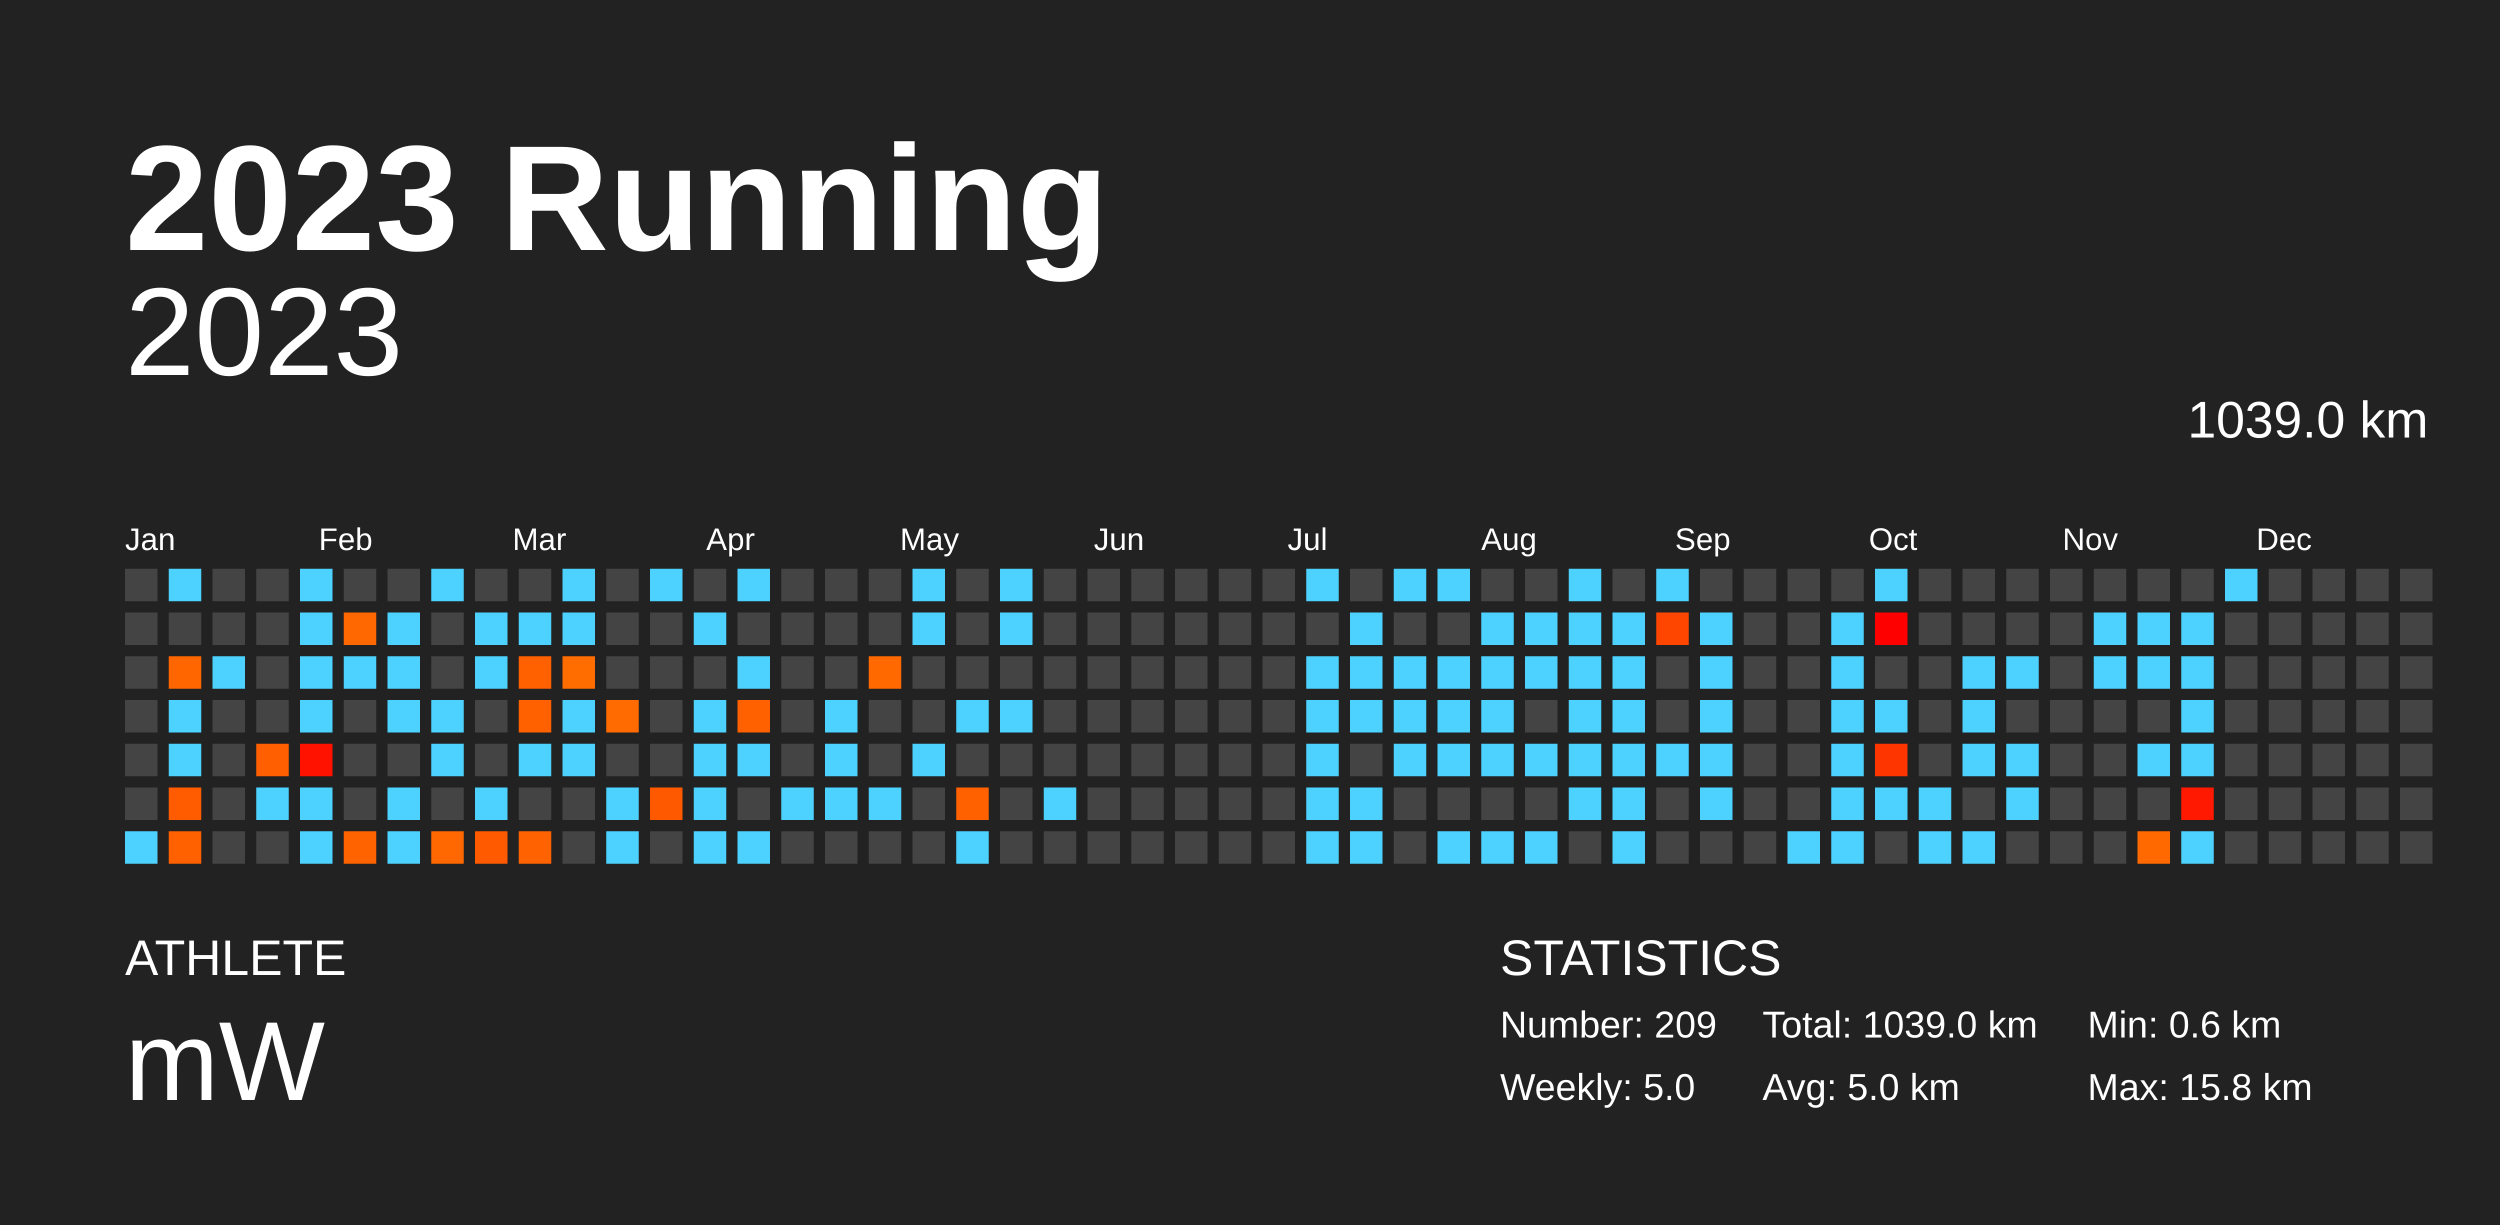
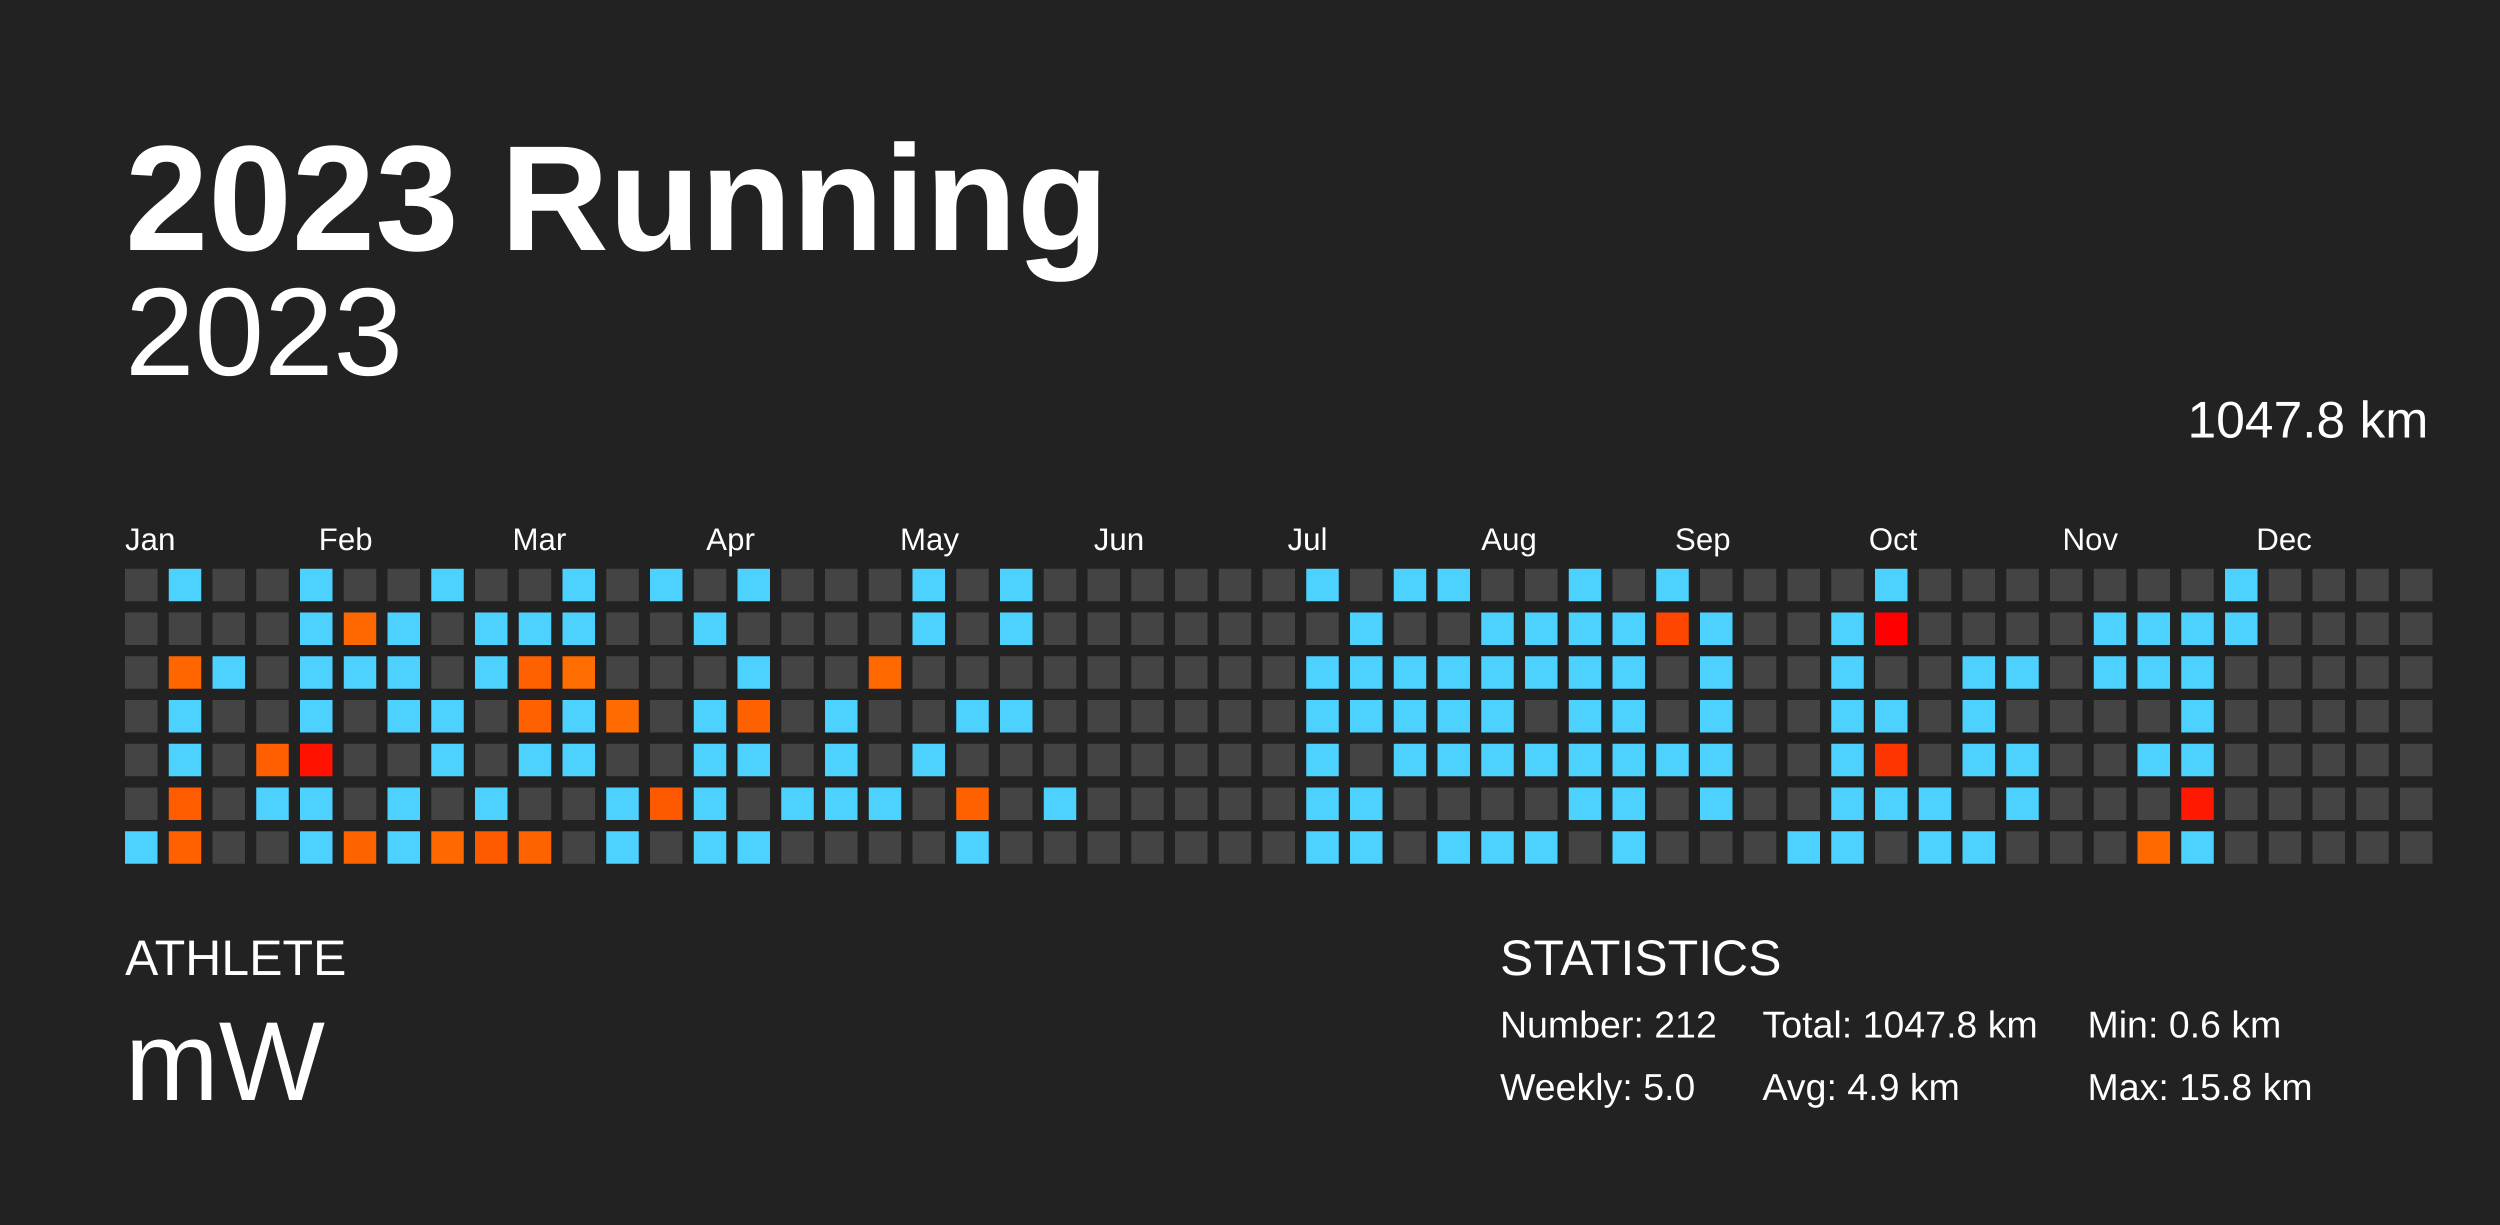
<svg xmlns="http://www.w3.org/2000/svg" baseProfile="full" height="98mm" version="1.1" viewBox="0,0,200,98" width="200mm">
  <defs />
  <rect fill="#222222" height="98" width="200" x="0" y="0" />
  <text fill="#FFFFFF" style="font-size:12px; font-family:Arial; font-weight:bold;" x="10" y="20">2023 Running</text>
  <text fill="#FFFFFF" style="font-size:4px; font-family:Arial" x="10" y="78">ATHLETE</text>
  <text fill="#FFFFFF" style="font-size:9px; font-family:Arial" x="10" y="88">mW</text>
  <text fill="#FFFFFF" style="font-size:4px; font-family:Arial" x="120" y="78">STATISTICS</text>
-   <text fill="#FFFFFF" style="font-size:3px; font-family:Arial" x="120" y="83">Number: 209</text>
+   <text fill="#FFFFFF" style="font-size:3px; font-family:Arial" x="120" y="83">Number: 212</text>
  <text fill="#FFFFFF" style="font-size:3px; font-family:Arial" x="120" y="88">Weekly: 5.0</text>
-   <text fill="#FFFFFF" style="font-size:3px; font-family:Arial" x="141" y="83">Total: 1039.0 km</text>
-   <text fill="#FFFFFF" style="font-size:3px; font-family:Arial" x="141" y="88">Avg: 5.0 km</text>
+   <text fill="#FFFFFF" style="font-size:3px; font-family:Arial" x="141" y="83">Total: 1047.8 km</text>
+   <text fill="#FFFFFF" style="font-size:3px; font-family:Arial" x="141" y="88">Avg: 4.9 km</text>
  <text fill="#FFFFFF" style="font-size:3px; font-family:Arial" x="167" y="83">Min: 0.6 km</text>
  <text fill="#FFFFFF" style="font-size:3px; font-family:Arial" x="167" y="88">Max: 15.8 km</text>
  <text alignment-baseline="hanging" fill="#FFFFFF" style="font-size:10.0px; font-family:Arial;" x="10" y="30">2023</text>
-   <text alignment-baseline="hanging" fill="#FFFFFF" style="font-size:4.125px; font-family:Arial;" x="175" y="35">1039.0 km</text>
+   <text alignment-baseline="hanging" fill="#FFFFFF" style="font-size:4.125px; font-family:Arial;" x="175" y="35">1047.8 km</text>
  <text fill="#FFFFFF" style="font-size:2.5px; font-family:Arial" x="10.0" y="44">Jan</text>
  <text fill="#FFFFFF" style="font-size:2.5px; font-family:Arial" x="25.5" y="44">Feb</text>
  <text fill="#FFFFFF" style="font-size:2.5px; font-family:Arial" x="41.0" y="44">Mar</text>
  <text fill="#FFFFFF" style="font-size:2.5px; font-family:Arial" x="56.5" y="44">Apr</text>
  <text fill="#FFFFFF" style="font-size:2.5px; font-family:Arial" x="72.0" y="44">May</text>
  <text fill="#FFFFFF" style="font-size:2.5px; font-family:Arial" x="87.5" y="44">Jun</text>
  <text fill="#FFFFFF" style="font-size:2.5px; font-family:Arial" x="103.0" y="44">Jul</text>
  <text fill="#FFFFFF" style="font-size:2.5px; font-family:Arial" x="118.5" y="44">Aug</text>
  <text fill="#FFFFFF" style="font-size:2.5px; font-family:Arial" x="134.0" y="44">Sep</text>
  <text fill="#FFFFFF" style="font-size:2.5px; font-family:Arial" x="149.5" y="44">Oct</text>
  <text fill="#FFFFFF" style="font-size:2.5px; font-family:Arial" x="165.0" y="44">Nov</text>
  <text fill="#FFFFFF" style="font-size:2.5px; font-family:Arial" x="180.5" y="44">Dec</text>
  <rect fill="#444444" height="2.6" width="2.6" x="10.0" y="45.5" />
  <rect fill="#444444" height="2.6" width="2.6" x="10.0" y="49.0" />
  <rect fill="#444444" height="2.6" width="2.6" x="10.0" y="52.5" />
  <rect fill="#444444" height="2.6" width="2.6" x="10.0" y="56.0" />
  <rect fill="#444444" height="2.6" width="2.6" x="10.0" y="59.5" />
  <rect fill="#444444" height="2.6" width="2.6" x="10.0" y="63.0" />
  <rect fill="#4dd2ff" height="2.6" width="2.6" x="10.0" y="66.5" />
  <rect fill="#4dd2ff" height="2.6" width="2.6" x="13.5" y="45.5" />
  <rect fill="#444444" height="2.6" width="2.6" x="13.5" y="49.0" />
  <rect fill="#ff6600" height="2.6" width="2.6" x="13.5" y="52.5" />
  <rect fill="#4dd2ff" height="2.6" width="2.6" x="13.5" y="56.0" />
  <rect fill="#4dd2ff" height="2.6" width="2.6" x="13.5" y="59.5" />
  <rect fill="#ff5c00" height="2.6" width="2.6" x="13.5" y="63.0" />
  <rect fill="#ff6100" height="2.6" width="2.6" x="13.5" y="66.5" />
  <rect fill="#444444" height="2.6" width="2.6" x="17.0" y="45.5" />
  <rect fill="#444444" height="2.6" width="2.6" x="17.0" y="49.0" />
  <rect fill="#4dd2ff" height="2.6" width="2.6" x="17.0" y="52.5" />
  <rect fill="#444444" height="2.6" width="2.6" x="17.0" y="56.0" />
  <rect fill="#444444" height="2.6" width="2.6" x="17.0" y="59.5" />
  <rect fill="#444444" height="2.6" width="2.6" x="17.0" y="63.0" />
  <rect fill="#444444" height="2.6" width="2.6" x="17.0" y="66.5" />
  <rect fill="#444444" height="2.6" width="2.6" x="20.5" y="45.5" />
  <rect fill="#444444" height="2.6" width="2.6" x="20.5" y="49.0" />
  <rect fill="#444444" height="2.6" width="2.6" x="20.5" y="52.5" />
  <rect fill="#444444" height="2.6" width="2.6" x="20.5" y="56.0" />
  <rect fill="#ff5f00" height="2.6" width="2.6" x="20.5" y="59.5" />
  <rect fill="#4dd2ff" height="2.6" width="2.6" x="20.5" y="63.0" />
  <rect fill="#444444" height="2.6" width="2.6" x="20.5" y="66.5" />
  <rect fill="#4dd2ff" height="2.6" width="2.6" x="24.0" y="45.5" />
  <rect fill="#4dd2ff" height="2.6" width="2.6" x="24.0" y="49.0" />
  <rect fill="#4dd2ff" height="2.6" width="2.6" x="24.0" y="52.5" />
  <rect fill="#4dd2ff" height="2.6" width="2.6" x="24.0" y="56.0" />
  <rect fill="#ff1300" height="2.6" width="2.6" x="24.0" y="59.5" />
  <rect fill="#4dd2ff" height="2.6" width="2.6" x="24.0" y="63.0" />
  <rect fill="#4dd2ff" height="2.6" width="2.6" x="24.0" y="66.5" />
  <rect fill="#444444" height="2.6" width="2.6" x="27.5" y="45.5" />
  <rect fill="#ff6800" height="2.6" width="2.6" x="27.5" y="49.0" />
  <rect fill="#4dd2ff" height="2.6" width="2.6" x="27.5" y="52.5" />
  <rect fill="#444444" height="2.6" width="2.6" x="27.5" y="56.0" />
  <rect fill="#444444" height="2.6" width="2.6" x="27.5" y="59.5" />
  <rect fill="#444444" height="2.6" width="2.6" x="27.5" y="63.0" />
  <rect fill="#ff6300" height="2.6" width="2.6" x="27.5" y="66.5" />
  <rect fill="#444444" height="2.6" width="2.6" x="31.0" y="45.5" />
  <rect fill="#4dd2ff" height="2.6" width="2.6" x="31.0" y="49.0" />
  <rect fill="#4dd2ff" height="2.6" width="2.6" x="31.0" y="52.5" />
  <rect fill="#4dd2ff" height="2.6" width="2.6" x="31.0" y="56.0" />
  <rect fill="#444444" height="2.6" width="2.6" x="31.0" y="59.5" />
  <rect fill="#4dd2ff" height="2.6" width="2.6" x="31.0" y="63.0" />
  <rect fill="#4dd2ff" height="2.6" width="2.6" x="31.0" y="66.5" />
  <rect fill="#4dd2ff" height="2.6" width="2.6" x="34.5" y="45.5" />
  <rect fill="#444444" height="2.6" width="2.6" x="34.5" y="49.0" />
  <rect fill="#444444" height="2.6" width="2.6" x="34.5" y="52.5" />
  <rect fill="#4dd2ff" height="2.6" width="2.6" x="34.5" y="56.0" />
  <rect fill="#4dd2ff" height="2.6" width="2.6" x="34.5" y="59.5" />
  <rect fill="#444444" height="2.6" width="2.6" x="34.5" y="63.0" />
  <rect fill="#ff6700" height="2.6" width="2.6" x="34.5" y="66.5" />
  <rect fill="#444444" height="2.6" width="2.6" x="38.0" y="45.5" />
  <rect fill="#4dd2ff" height="2.6" width="2.6" x="38.0" y="49.0" />
  <rect fill="#4dd2ff" height="2.6" width="2.6" x="38.0" y="52.5" />
  <rect fill="#444444" height="2.6" width="2.6" x="38.0" y="56.0" />
  <rect fill="#444444" height="2.6" width="2.6" x="38.0" y="59.5" />
  <rect fill="#4dd2ff" height="2.6" width="2.6" x="38.0" y="63.0" />
  <rect fill="#ff5a00" height="2.6" width="2.6" x="38.0" y="66.5" />
  <rect fill="#444444" height="2.6" width="2.6" x="41.5" y="45.5" />
  <rect fill="#4dd2ff" height="2.6" width="2.6" x="41.5" y="49.0" />
  <rect fill="#ff6000" height="2.6" width="2.6" x="41.5" y="52.5" />
  <rect fill="#ff6100" height="2.6" width="2.6" x="41.5" y="56.0" />
  <rect fill="#4dd2ff" height="2.6" width="2.6" x="41.5" y="59.5" />
  <rect fill="#444444" height="2.6" width="2.6" x="41.5" y="63.0" />
  <rect fill="#ff6200" height="2.6" width="2.6" x="41.5" y="66.5" />
  <rect fill="#4dd2ff" height="2.6" width="2.6" x="45.0" y="45.5" />
  <rect fill="#4dd2ff" height="2.6" width="2.6" x="45.0" y="49.0" />
  <rect fill="#ff6c00" height="2.6" width="2.6" x="45.0" y="52.5" />
  <rect fill="#4dd2ff" height="2.6" width="2.6" x="45.0" y="56.0" />
  <rect fill="#4dd2ff" height="2.6" width="2.6" x="45.0" y="59.5" />
  <rect fill="#444444" height="2.6" width="2.6" x="45.0" y="63.0" />
  <rect fill="#444444" height="2.6" width="2.6" x="45.0" y="66.5" />
  <rect fill="#444444" height="2.6" width="2.6" x="48.5" y="45.5" />
  <rect fill="#444444" height="2.6" width="2.6" x="48.5" y="49.0" />
  <rect fill="#444444" height="2.6" width="2.6" x="48.5" y="52.5" />
  <rect fill="#ff6b00" height="2.6" width="2.6" x="48.5" y="56.0" />
  <rect fill="#444444" height="2.6" width="2.6" x="48.5" y="59.5" />
  <rect fill="#4dd2ff" height="2.6" width="2.6" x="48.5" y="63.0" />
  <rect fill="#4dd2ff" height="2.6" width="2.6" x="48.5" y="66.5" />
  <rect fill="#4dd2ff" height="2.6" width="2.6" x="52.0" y="45.5" />
  <rect fill="#444444" height="2.6" width="2.6" x="52.0" y="49.0" />
  <rect fill="#444444" height="2.6" width="2.6" x="52.0" y="52.5" />
  <rect fill="#444444" height="2.6" width="2.6" x="52.0" y="56.0" />
  <rect fill="#444444" height="2.6" width="2.6" x="52.0" y="59.5" />
  <rect fill="#ff5900" height="2.6" width="2.6" x="52.0" y="63.0" />
  <rect fill="#444444" height="2.6" width="2.6" x="52.0" y="66.5" />
  <rect fill="#444444" height="2.6" width="2.6" x="55.5" y="45.5" />
  <rect fill="#4dd2ff" height="2.6" width="2.6" x="55.5" y="49.0" />
  <rect fill="#444444" height="2.6" width="2.6" x="55.5" y="52.5" />
  <rect fill="#4dd2ff" height="2.6" width="2.6" x="55.5" y="56.0" />
  <rect fill="#4dd2ff" height="2.6" width="2.6" x="55.5" y="59.5" />
  <rect fill="#4dd2ff" height="2.6" width="2.6" x="55.5" y="63.0" />
  <rect fill="#4dd2ff" height="2.6" width="2.6" x="55.5" y="66.5" />
  <rect fill="#4dd2ff" height="2.6" width="2.6" x="59.0" y="45.5" />
  <rect fill="#444444" height="2.6" width="2.6" x="59.0" y="49.0" />
  <rect fill="#4dd2ff" height="2.6" width="2.6" x="59.0" y="52.5" />
  <rect fill="#ff6000" height="2.6" width="2.6" x="59.0" y="56.0" />
  <rect fill="#4dd2ff" height="2.6" width="2.6" x="59.0" y="59.5" />
  <rect fill="#444444" height="2.6" width="2.6" x="59.0" y="63.0" />
  <rect fill="#4dd2ff" height="2.6" width="2.6" x="59.0" y="66.5" />
  <rect fill="#444444" height="2.6" width="2.6" x="62.5" y="45.5" />
  <rect fill="#444444" height="2.6" width="2.6" x="62.5" y="49.0" />
  <rect fill="#444444" height="2.6" width="2.6" x="62.5" y="52.5" />
  <rect fill="#444444" height="2.6" width="2.6" x="62.5" y="56.0" />
  <rect fill="#444444" height="2.6" width="2.6" x="62.5" y="59.5" />
  <rect fill="#4dd2ff" height="2.6" width="2.6" x="62.5" y="63.0" />
  <rect fill="#444444" height="2.6" width="2.6" x="62.5" y="66.5" />
  <rect fill="#444444" height="2.6" width="2.6" x="66.0" y="45.5" />
  <rect fill="#444444" height="2.6" width="2.6" x="66.0" y="49.0" />
  <rect fill="#444444" height="2.6" width="2.6" x="66.0" y="52.5" />
  <rect fill="#4dd2ff" height="2.6" width="2.6" x="66.0" y="56.0" />
  <rect fill="#4dd2ff" height="2.6" width="2.6" x="66.0" y="59.5" />
  <rect fill="#4dd2ff" height="2.6" width="2.6" x="66.0" y="63.0" />
  <rect fill="#444444" height="2.6" width="2.6" x="66.0" y="66.5" />
  <rect fill="#444444" height="2.6" width="2.6" x="69.5" y="45.5" />
  <rect fill="#444444" height="2.6" width="2.6" x="69.5" y="49.0" />
  <rect fill="#ff6900" height="2.6" width="2.6" x="69.5" y="52.5" />
  <rect fill="#444444" height="2.6" width="2.6" x="69.5" y="56.0" />
  <rect fill="#444444" height="2.6" width="2.6" x="69.5" y="59.5" />
  <rect fill="#4dd2ff" height="2.6" width="2.6" x="69.5" y="63.0" />
  <rect fill="#444444" height="2.6" width="2.6" x="69.5" y="66.5" />
  <rect fill="#4dd2ff" height="2.6" width="2.6" x="73.0" y="45.5" />
  <rect fill="#4dd2ff" height="2.6" width="2.6" x="73.0" y="49.0" />
  <rect fill="#444444" height="2.6" width="2.6" x="73.0" y="52.5" />
  <rect fill="#444444" height="2.6" width="2.6" x="73.0" y="56.0" />
  <rect fill="#4dd2ff" height="2.6" width="2.6" x="73.0" y="59.5" />
  <rect fill="#444444" height="2.6" width="2.6" x="73.0" y="63.0" />
  <rect fill="#444444" height="2.6" width="2.6" x="73.0" y="66.5" />
  <rect fill="#444444" height="2.6" width="2.6" x="76.5" y="45.5" />
  <rect fill="#444444" height="2.6" width="2.6" x="76.5" y="49.0" />
  <rect fill="#444444" height="2.6" width="2.6" x="76.5" y="52.5" />
  <rect fill="#4dd2ff" height="2.6" width="2.6" x="76.5" y="56.0" />
  <rect fill="#444444" height="2.6" width="2.6" x="76.5" y="59.5" />
  <rect fill="#ff6100" height="2.6" width="2.6" x="76.5" y="63.0" />
  <rect fill="#4dd2ff" height="2.6" width="2.6" x="76.5" y="66.5" />
  <rect fill="#4dd2ff" height="2.6" width="2.6" x="80.0" y="45.5" />
  <rect fill="#4dd2ff" height="2.6" width="2.6" x="80.0" y="49.0" />
  <rect fill="#444444" height="2.6" width="2.6" x="80.0" y="52.5" />
  <rect fill="#4dd2ff" height="2.6" width="2.6" x="80.0" y="56.0" />
  <rect fill="#444444" height="2.6" width="2.6" x="80.0" y="59.5" />
  <rect fill="#444444" height="2.6" width="2.6" x="80.0" y="63.0" />
  <rect fill="#444444" height="2.6" width="2.6" x="80.0" y="66.5" />
  <rect fill="#444444" height="2.6" width="2.6" x="83.5" y="45.5" />
  <rect fill="#444444" height="2.6" width="2.6" x="83.5" y="49.0" />
  <rect fill="#444444" height="2.6" width="2.6" x="83.5" y="52.5" />
  <rect fill="#444444" height="2.6" width="2.6" x="83.5" y="56.0" />
  <rect fill="#444444" height="2.6" width="2.6" x="83.5" y="59.5" />
  <rect fill="#4dd2ff" height="2.6" width="2.6" x="83.5" y="63.0" />
  <rect fill="#444444" height="2.6" width="2.6" x="83.5" y="66.5" />
  <rect fill="#444444" height="2.6" width="2.6" x="87.0" y="45.5" />
  <rect fill="#444444" height="2.6" width="2.6" x="87.0" y="49.0" />
  <rect fill="#444444" height="2.6" width="2.6" x="87.0" y="52.5" />
  <rect fill="#444444" height="2.6" width="2.6" x="87.0" y="56.0" />
  <rect fill="#444444" height="2.6" width="2.6" x="87.0" y="59.5" />
  <rect fill="#444444" height="2.6" width="2.6" x="87.0" y="63.0" />
  <rect fill="#444444" height="2.6" width="2.6" x="87.0" y="66.5" />
  <rect fill="#444444" height="2.6" width="2.6" x="90.5" y="45.5" />
  <rect fill="#444444" height="2.6" width="2.6" x="90.5" y="49.0" />
  <rect fill="#444444" height="2.6" width="2.6" x="90.5" y="52.5" />
  <rect fill="#444444" height="2.6" width="2.6" x="90.5" y="56.0" />
  <rect fill="#444444" height="2.6" width="2.6" x="90.5" y="59.5" />
  <rect fill="#444444" height="2.6" width="2.6" x="90.5" y="63.0" />
  <rect fill="#444444" height="2.6" width="2.6" x="90.5" y="66.5" />
  <rect fill="#444444" height="2.6" width="2.6" x="94.0" y="45.5" />
  <rect fill="#444444" height="2.6" width="2.6" x="94.0" y="49.0" />
  <rect fill="#444444" height="2.6" width="2.6" x="94.0" y="52.5" />
  <rect fill="#444444" height="2.6" width="2.6" x="94.0" y="56.0" />
  <rect fill="#444444" height="2.6" width="2.6" x="94.0" y="59.5" />
  <rect fill="#444444" height="2.6" width="2.6" x="94.0" y="63.0" />
  <rect fill="#444444" height="2.6" width="2.6" x="94.0" y="66.5" />
  <rect fill="#444444" height="2.6" width="2.6" x="97.5" y="45.5" />
  <rect fill="#444444" height="2.6" width="2.6" x="97.5" y="49.0" />
  <rect fill="#444444" height="2.6" width="2.6" x="97.5" y="52.5" />
  <rect fill="#444444" height="2.6" width="2.6" x="97.5" y="56.0" />
  <rect fill="#444444" height="2.6" width="2.6" x="97.5" y="59.5" />
  <rect fill="#444444" height="2.6" width="2.6" x="97.5" y="63.0" />
  <rect fill="#444444" height="2.6" width="2.6" x="97.5" y="66.5" />
  <rect fill="#444444" height="2.6" width="2.6" x="101.0" y="45.5" />
  <rect fill="#444444" height="2.6" width="2.6" x="101.0" y="49.0" />
  <rect fill="#444444" height="2.6" width="2.6" x="101.0" y="52.5" />
  <rect fill="#444444" height="2.6" width="2.6" x="101.0" y="56.0" />
  <rect fill="#444444" height="2.6" width="2.6" x="101.0" y="59.5" />
  <rect fill="#444444" height="2.6" width="2.6" x="101.0" y="63.0" />
  <rect fill="#444444" height="2.6" width="2.6" x="101.0" y="66.5" />
  <rect fill="#4dd2ff" height="2.6" width="2.6" x="104.5" y="45.5" />
  <rect fill="#444444" height="2.6" width="2.6" x="104.5" y="49.0" />
  <rect fill="#4dd2ff" height="2.6" width="2.6" x="104.5" y="52.5" />
  <rect fill="#4dd2ff" height="2.6" width="2.6" x="104.5" y="56.0" />
  <rect fill="#4dd2ff" height="2.6" width="2.6" x="104.5" y="59.5" />
  <rect fill="#4dd2ff" height="2.6" width="2.6" x="104.5" y="63.0" />
  <rect fill="#4dd2ff" height="2.6" width="2.6" x="104.5" y="66.5" />
  <rect fill="#444444" height="2.6" width="2.6" x="108.0" y="45.5" />
  <rect fill="#4dd2ff" height="2.6" width="2.6" x="108.0" y="49.0" />
  <rect fill="#4dd2ff" height="2.6" width="2.6" x="108.0" y="52.5" />
  <rect fill="#4dd2ff" height="2.6" width="2.6" x="108.0" y="56.0" />
  <rect fill="#444444" height="2.6" width="2.6" x="108.0" y="59.5" />
  <rect fill="#4dd2ff" height="2.6" width="2.6" x="108.0" y="63.0" />
  <rect fill="#4dd2ff" height="2.6" width="2.6" x="108.0" y="66.5" />
  <rect fill="#4dd2ff" height="2.6" width="2.6" x="111.5" y="45.5" />
  <rect fill="#444444" height="2.6" width="2.6" x="111.5" y="49.0" />
  <rect fill="#4dd2ff" height="2.6" width="2.6" x="111.5" y="52.5" />
  <rect fill="#4dd2ff" height="2.6" width="2.6" x="111.5" y="56.0" />
  <rect fill="#4dd2ff" height="2.6" width="2.6" x="111.5" y="59.5" />
  <rect fill="#444444" height="2.6" width="2.6" x="111.5" y="63.0" />
  <rect fill="#444444" height="2.6" width="2.6" x="111.5" y="66.5" />
  <rect fill="#4dd2ff" height="2.6" width="2.6" x="115.0" y="45.5" />
  <rect fill="#444444" height="2.6" width="2.6" x="115.0" y="49.0" />
  <rect fill="#4dd2ff" height="2.6" width="2.6" x="115.0" y="52.5" />
  <rect fill="#4dd2ff" height="2.6" width="2.6" x="115.0" y="56.0" />
  <rect fill="#4dd2ff" height="2.6" width="2.6" x="115.0" y="59.5" />
  <rect fill="#444444" height="2.6" width="2.6" x="115.0" y="63.0" />
  <rect fill="#4dd2ff" height="2.6" width="2.6" x="115.0" y="66.5" />
  <rect fill="#444444" height="2.6" width="2.6" x="118.5" y="45.5" />
  <rect fill="#4dd2ff" height="2.6" width="2.6" x="118.5" y="49.0" />
  <rect fill="#4dd2ff" height="2.6" width="2.6" x="118.5" y="52.5" />
  <rect fill="#4dd2ff" height="2.6" width="2.6" x="118.5" y="56.0" />
  <rect fill="#4dd2ff" height="2.6" width="2.6" x="118.5" y="59.5" />
  <rect fill="#444444" height="2.6" width="2.6" x="118.5" y="63.0" />
  <rect fill="#4dd2ff" height="2.6" width="2.6" x="118.5" y="66.5" />
  <rect fill="#444444" height="2.6" width="2.6" x="122.0" y="45.5" />
  <rect fill="#4dd2ff" height="2.6" width="2.6" x="122.0" y="49.0" />
  <rect fill="#4dd2ff" height="2.6" width="2.6" x="122.0" y="52.5" />
  <rect fill="#444444" height="2.6" width="2.6" x="122.0" y="56.0" />
  <rect fill="#4dd2ff" height="2.6" width="2.6" x="122.0" y="59.5" />
  <rect fill="#444444" height="2.6" width="2.6" x="122.0" y="63.0" />
  <rect fill="#4dd2ff" height="2.6" width="2.6" x="122.0" y="66.5" />
  <rect fill="#4dd2ff" height="2.6" width="2.6" x="125.5" y="45.5" />
  <rect fill="#4dd2ff" height="2.6" width="2.6" x="125.5" y="49.0" />
  <rect fill="#4dd2ff" height="2.6" width="2.6" x="125.5" y="52.5" />
  <rect fill="#4dd2ff" height="2.6" width="2.6" x="125.5" y="56.0" />
  <rect fill="#4dd2ff" height="2.6" width="2.6" x="125.5" y="59.5" />
  <rect fill="#4dd2ff" height="2.6" width="2.6" x="125.5" y="63.0" />
  <rect fill="#444444" height="2.6" width="2.6" x="125.5" y="66.5" />
  <rect fill="#444444" height="2.6" width="2.6" x="129.0" y="45.5" />
  <rect fill="#4dd2ff" height="2.6" width="2.6" x="129.0" y="49.0" />
  <rect fill="#4dd2ff" height="2.6" width="2.6" x="129.0" y="52.5" />
  <rect fill="#4dd2ff" height="2.6" width="2.6" x="129.0" y="56.0" />
  <rect fill="#4dd2ff" height="2.6" width="2.6" x="129.0" y="59.5" />
  <rect fill="#4dd2ff" height="2.6" width="2.6" x="129.0" y="63.0" />
  <rect fill="#4dd2ff" height="2.6" width="2.6" x="129.0" y="66.5" />
  <rect fill="#4dd2ff" height="2.6" width="2.6" x="132.5" y="45.5" />
  <rect fill="#ff4600" height="2.6" width="2.6" x="132.5" y="49.0" />
  <rect fill="#444444" height="2.6" width="2.6" x="132.5" y="52.5" />
  <rect fill="#444444" height="2.6" width="2.6" x="132.5" y="56.0" />
  <rect fill="#4dd2ff" height="2.6" width="2.6" x="132.5" y="59.5" />
  <rect fill="#444444" height="2.6" width="2.6" x="132.5" y="63.0" />
  <rect fill="#444444" height="2.6" width="2.6" x="132.5" y="66.5" />
  <rect fill="#444444" height="2.6" width="2.6" x="136.0" y="45.5" />
  <rect fill="#4dd2ff" height="2.6" width="2.6" x="136.0" y="49.0" />
  <rect fill="#4dd2ff" height="2.6" width="2.6" x="136.0" y="52.5" />
  <rect fill="#4dd2ff" height="2.6" width="2.6" x="136.0" y="56.0" />
  <rect fill="#4dd2ff" height="2.6" width="2.6" x="136.0" y="59.5" />
  <rect fill="#4dd2ff" height="2.6" width="2.6" x="136.0" y="63.0" />
  <rect fill="#444444" height="2.6" width="2.6" x="136.0" y="66.5" />
  <rect fill="#444444" height="2.6" width="2.6" x="139.5" y="45.5" />
  <rect fill="#444444" height="2.6" width="2.6" x="139.5" y="49.0" />
  <rect fill="#444444" height="2.6" width="2.6" x="139.5" y="52.5" />
  <rect fill="#444444" height="2.6" width="2.6" x="139.5" y="56.0" />
  <rect fill="#444444" height="2.6" width="2.6" x="139.5" y="59.5" />
  <rect fill="#444444" height="2.6" width="2.6" x="139.5" y="63.0" />
  <rect fill="#444444" height="2.6" width="2.6" x="139.5" y="66.5" />
  <rect fill="#444444" height="2.6" width="2.6" x="143.0" y="45.5" />
  <rect fill="#444444" height="2.6" width="2.6" x="143.0" y="49.0" />
  <rect fill="#444444" height="2.6" width="2.6" x="143.0" y="52.5" />
  <rect fill="#444444" height="2.6" width="2.6" x="143.0" y="56.0" />
  <rect fill="#444444" height="2.6" width="2.6" x="143.0" y="59.5" />
  <rect fill="#444444" height="2.6" width="2.6" x="143.0" y="63.0" />
  <rect fill="#4dd2ff" height="2.6" width="2.6" x="143.0" y="66.5" />
  <rect fill="#444444" height="2.6" width="2.6" x="146.5" y="45.5" />
  <rect fill="#4dd2ff" height="2.6" width="2.6" x="146.5" y="49.0" />
  <rect fill="#4dd2ff" height="2.6" width="2.6" x="146.5" y="52.5" />
  <rect fill="#4dd2ff" height="2.6" width="2.6" x="146.5" y="56.0" />
  <rect fill="#4dd2ff" height="2.6" width="2.6" x="146.5" y="59.5" />
  <rect fill="#4dd2ff" height="2.6" width="2.6" x="146.5" y="63.0" />
  <rect fill="#4dd2ff" height="2.6" width="2.6" x="146.5" y="66.5" />
  <rect fill="#4dd2ff" height="2.6" width="2.6" x="150.0" y="45.5" />
  <rect fill="#ff0000" height="2.6" width="2.6" x="150.0" y="49.0" />
  <rect fill="#444444" height="2.6" width="2.6" x="150.0" y="52.5" />
  <rect fill="#4dd2ff" height="2.6" width="2.6" x="150.0" y="56.0" />
  <rect fill="#ff3500" height="2.6" width="2.6" x="150.0" y="59.5" />
  <rect fill="#4dd2ff" height="2.6" width="2.6" x="150.0" y="63.0" />
  <rect fill="#444444" height="2.6" width="2.6" x="150.0" y="66.5" />
  <rect fill="#444444" height="2.6" width="2.6" x="153.5" y="45.5" />
  <rect fill="#444444" height="2.6" width="2.6" x="153.5" y="49.0" />
  <rect fill="#444444" height="2.6" width="2.6" x="153.5" y="52.5" />
  <rect fill="#444444" height="2.6" width="2.6" x="153.5" y="56.0" />
  <rect fill="#444444" height="2.6" width="2.6" x="153.5" y="59.5" />
  <rect fill="#4dd2ff" height="2.6" width="2.6" x="153.5" y="63.0" />
  <rect fill="#4dd2ff" height="2.6" width="2.6" x="153.5" y="66.5" />
  <rect fill="#444444" height="2.6" width="2.6" x="157.0" y="45.5" />
  <rect fill="#444444" height="2.6" width="2.6" x="157.0" y="49.0" />
  <rect fill="#4dd2ff" height="2.6" width="2.6" x="157.0" y="52.5" />
  <rect fill="#4dd2ff" height="2.6" width="2.6" x="157.0" y="56.0" />
  <rect fill="#4dd2ff" height="2.6" width="2.6" x="157.0" y="59.5" />
  <rect fill="#444444" height="2.6" width="2.6" x="157.0" y="63.0" />
  <rect fill="#4dd2ff" height="2.6" width="2.6" x="157.0" y="66.5" />
  <rect fill="#444444" height="2.6" width="2.6" x="160.5" y="45.5" />
  <rect fill="#444444" height="2.6" width="2.6" x="160.5" y="49.0" />
  <rect fill="#4dd2ff" height="2.6" width="2.6" x="160.5" y="52.5" />
  <rect fill="#444444" height="2.6" width="2.6" x="160.5" y="56.0" />
  <rect fill="#4dd2ff" height="2.6" width="2.6" x="160.5" y="59.5" />
  <rect fill="#4dd2ff" height="2.6" width="2.6" x="160.5" y="63.0" />
  <rect fill="#444444" height="2.6" width="2.6" x="160.5" y="66.5" />
  <rect fill="#444444" height="2.6" width="2.6" x="164.0" y="45.5" />
  <rect fill="#444444" height="2.6" width="2.6" x="164.0" y="49.0" />
  <rect fill="#444444" height="2.6" width="2.6" x="164.0" y="52.5" />
  <rect fill="#444444" height="2.6" width="2.6" x="164.0" y="56.0" />
  <rect fill="#444444" height="2.6" width="2.6" x="164.0" y="59.5" />
  <rect fill="#444444" height="2.6" width="2.6" x="164.0" y="63.0" />
  <rect fill="#444444" height="2.6" width="2.6" x="164.0" y="66.5" />
  <rect fill="#444444" height="2.6" width="2.6" x="167.5" y="45.5" />
  <rect fill="#4dd2ff" height="2.6" width="2.6" x="167.5" y="49.0" />
  <rect fill="#4dd2ff" height="2.6" width="2.6" x="167.5" y="52.5" />
  <rect fill="#444444" height="2.6" width="2.6" x="167.5" y="56.0" />
  <rect fill="#444444" height="2.6" width="2.6" x="167.5" y="59.5" />
  <rect fill="#444444" height="2.6" width="2.6" x="167.5" y="63.0" />
  <rect fill="#444444" height="2.6" width="2.6" x="167.5" y="66.5" />
  <rect fill="#444444" height="2.6" width="2.6" x="171.0" y="45.5" />
  <rect fill="#4dd2ff" height="2.6" width="2.6" x="171.0" y="49.0" />
  <rect fill="#4dd2ff" height="2.6" width="2.6" x="171.0" y="52.5" />
  <rect fill="#444444" height="2.6" width="2.6" x="171.0" y="56.0" />
  <rect fill="#4dd2ff" height="2.6" width="2.6" x="171.0" y="59.5" />
  <rect fill="#444444" height="2.6" width="2.6" x="171.0" y="63.0" />
  <rect fill="#ff6900" height="2.6" width="2.6" x="171.0" y="66.5" />
  <rect fill="#444444" height="2.6" width="2.6" x="174.5" y="45.5" />
  <rect fill="#4dd2ff" height="2.6" width="2.6" x="174.5" y="49.0" />
  <rect fill="#4dd2ff" height="2.6" width="2.6" x="174.5" y="52.5" />
  <rect fill="#4dd2ff" height="2.6" width="2.6" x="174.5" y="56.0" />
  <rect fill="#4dd2ff" height="2.6" width="2.6" x="174.5" y="59.5" />
  <rect fill="#ff1900" height="2.6" width="2.6" x="174.5" y="63.0" />
  <rect fill="#4dd2ff" height="2.6" width="2.6" x="174.5" y="66.5" />
  <rect fill="#4dd2ff" height="2.6" width="2.6" x="178.0" y="45.5" />
-   <rect fill="#444444" height="2.6" width="2.6" x="178.0" y="49.0" />
+   <rect fill="#4dd2ff" height="2.6" width="2.6" x="178.0" y="49.0" />
  <rect fill="#444444" height="2.6" width="2.6" x="178.0" y="52.5" />
  <rect fill="#444444" height="2.6" width="2.6" x="178.0" y="56.0" />
  <rect fill="#444444" height="2.6" width="2.6" x="178.0" y="59.5" />
  <rect fill="#444444" height="2.6" width="2.6" x="178.0" y="63.0" />
  <rect fill="#444444" height="2.6" width="2.6" x="178.0" y="66.5" />
  <rect fill="#444444" height="2.6" width="2.6" x="181.5" y="45.5" />
  <rect fill="#444444" height="2.6" width="2.6" x="181.5" y="49.0" />
  <rect fill="#444444" height="2.6" width="2.6" x="181.5" y="52.5" />
  <rect fill="#444444" height="2.6" width="2.6" x="181.5" y="56.0" />
  <rect fill="#444444" height="2.6" width="2.6" x="181.5" y="59.5" />
  <rect fill="#444444" height="2.6" width="2.6" x="181.5" y="63.0" />
  <rect fill="#444444" height="2.6" width="2.6" x="181.5" y="66.5" />
  <rect fill="#444444" height="2.6" width="2.6" x="185.0" y="45.5" />
  <rect fill="#444444" height="2.6" width="2.6" x="185.0" y="49.0" />
  <rect fill="#444444" height="2.6" width="2.6" x="185.0" y="52.5" />
  <rect fill="#444444" height="2.6" width="2.6" x="185.0" y="56.0" />
  <rect fill="#444444" height="2.6" width="2.6" x="185.0" y="59.5" />
  <rect fill="#444444" height="2.6" width="2.6" x="185.0" y="63.0" />
  <rect fill="#444444" height="2.6" width="2.6" x="185.0" y="66.5" />
  <rect fill="#444444" height="2.6" width="2.6" x="188.5" y="45.5" />
  <rect fill="#444444" height="2.6" width="2.6" x="188.5" y="49.0" />
  <rect fill="#444444" height="2.6" width="2.6" x="188.5" y="52.5" />
  <rect fill="#444444" height="2.6" width="2.6" x="188.5" y="56.0" />
  <rect fill="#444444" height="2.6" width="2.6" x="188.5" y="59.5" />
  <rect fill="#444444" height="2.6" width="2.6" x="188.5" y="63.0" />
  <rect fill="#444444" height="2.6" width="2.6" x="188.5" y="66.5" />
  <rect fill="#444444" height="2.6" width="2.6" x="192.0" y="45.5" />
  <rect fill="#444444" height="2.6" width="2.6" x="192.0" y="49.0" />
  <rect fill="#444444" height="2.6" width="2.6" x="192.0" y="52.5" />
  <rect fill="#444444" height="2.6" width="2.6" x="192.0" y="56.0" />
  <rect fill="#444444" height="2.6" width="2.6" x="192.0" y="59.5" />
  <rect fill="#444444" height="2.6" width="2.6" x="192.0" y="63.0" />
  <rect fill="#444444" height="2.6" width="2.6" x="192.0" y="66.5" />
</svg>
